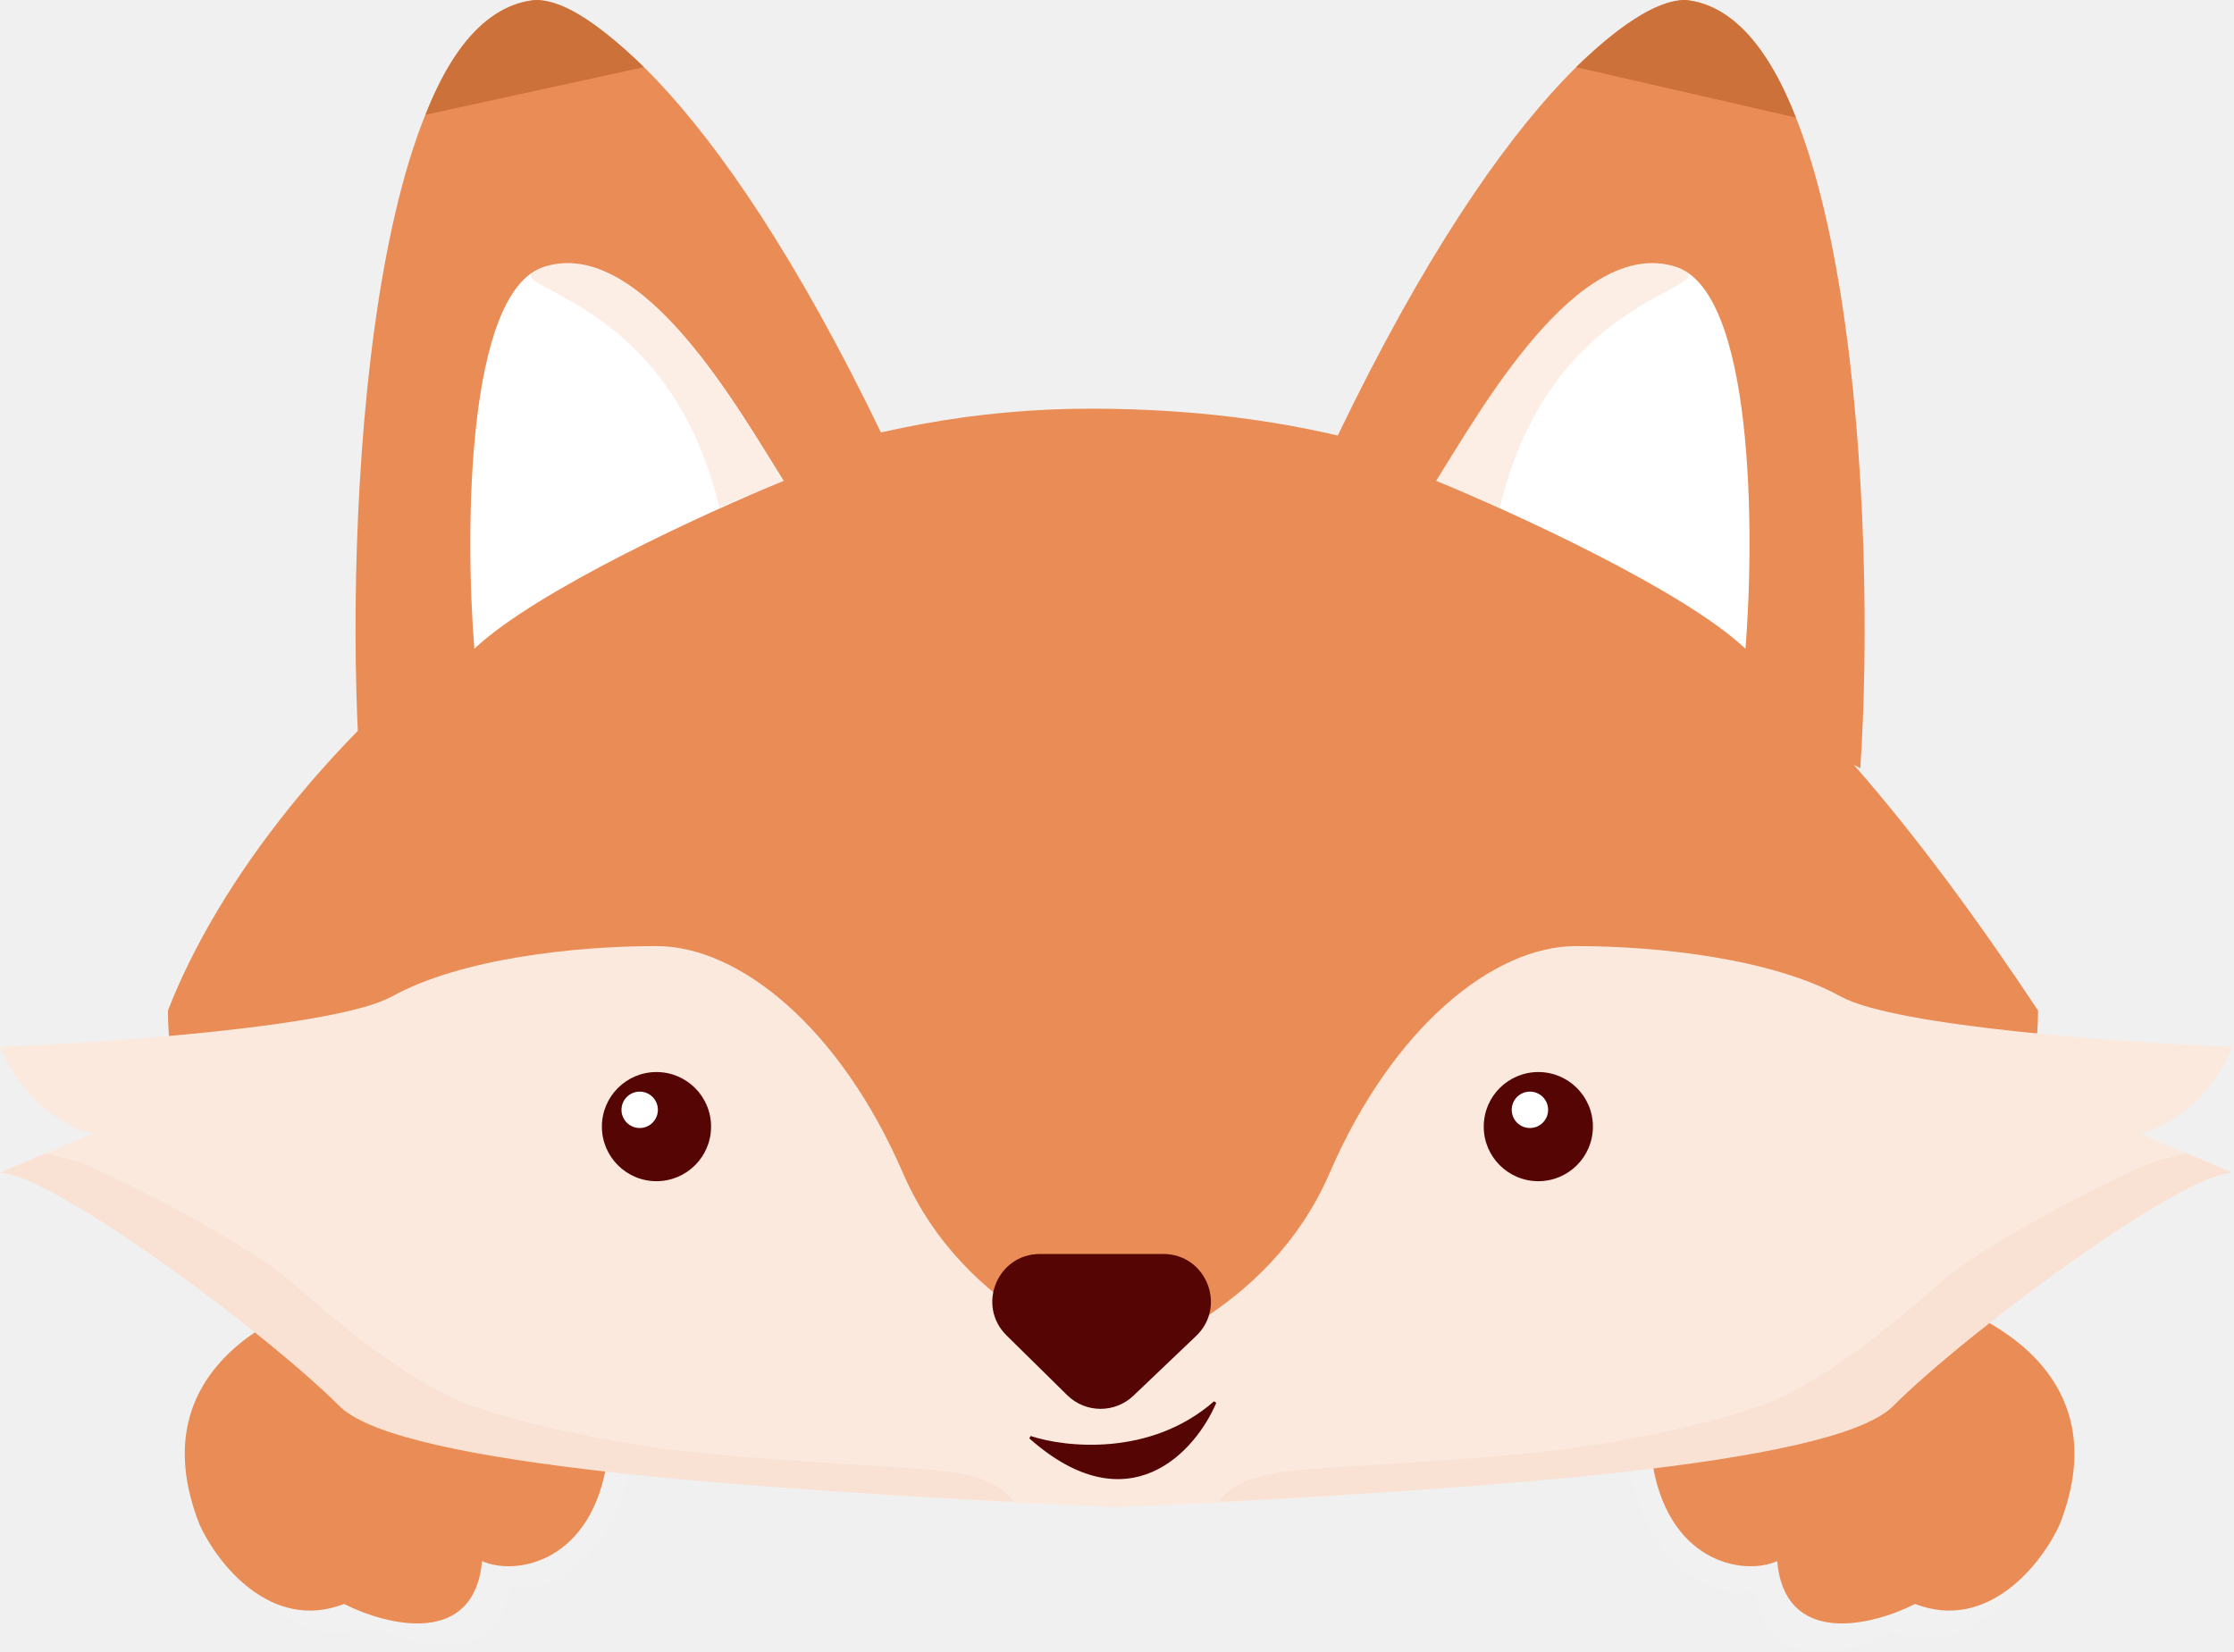
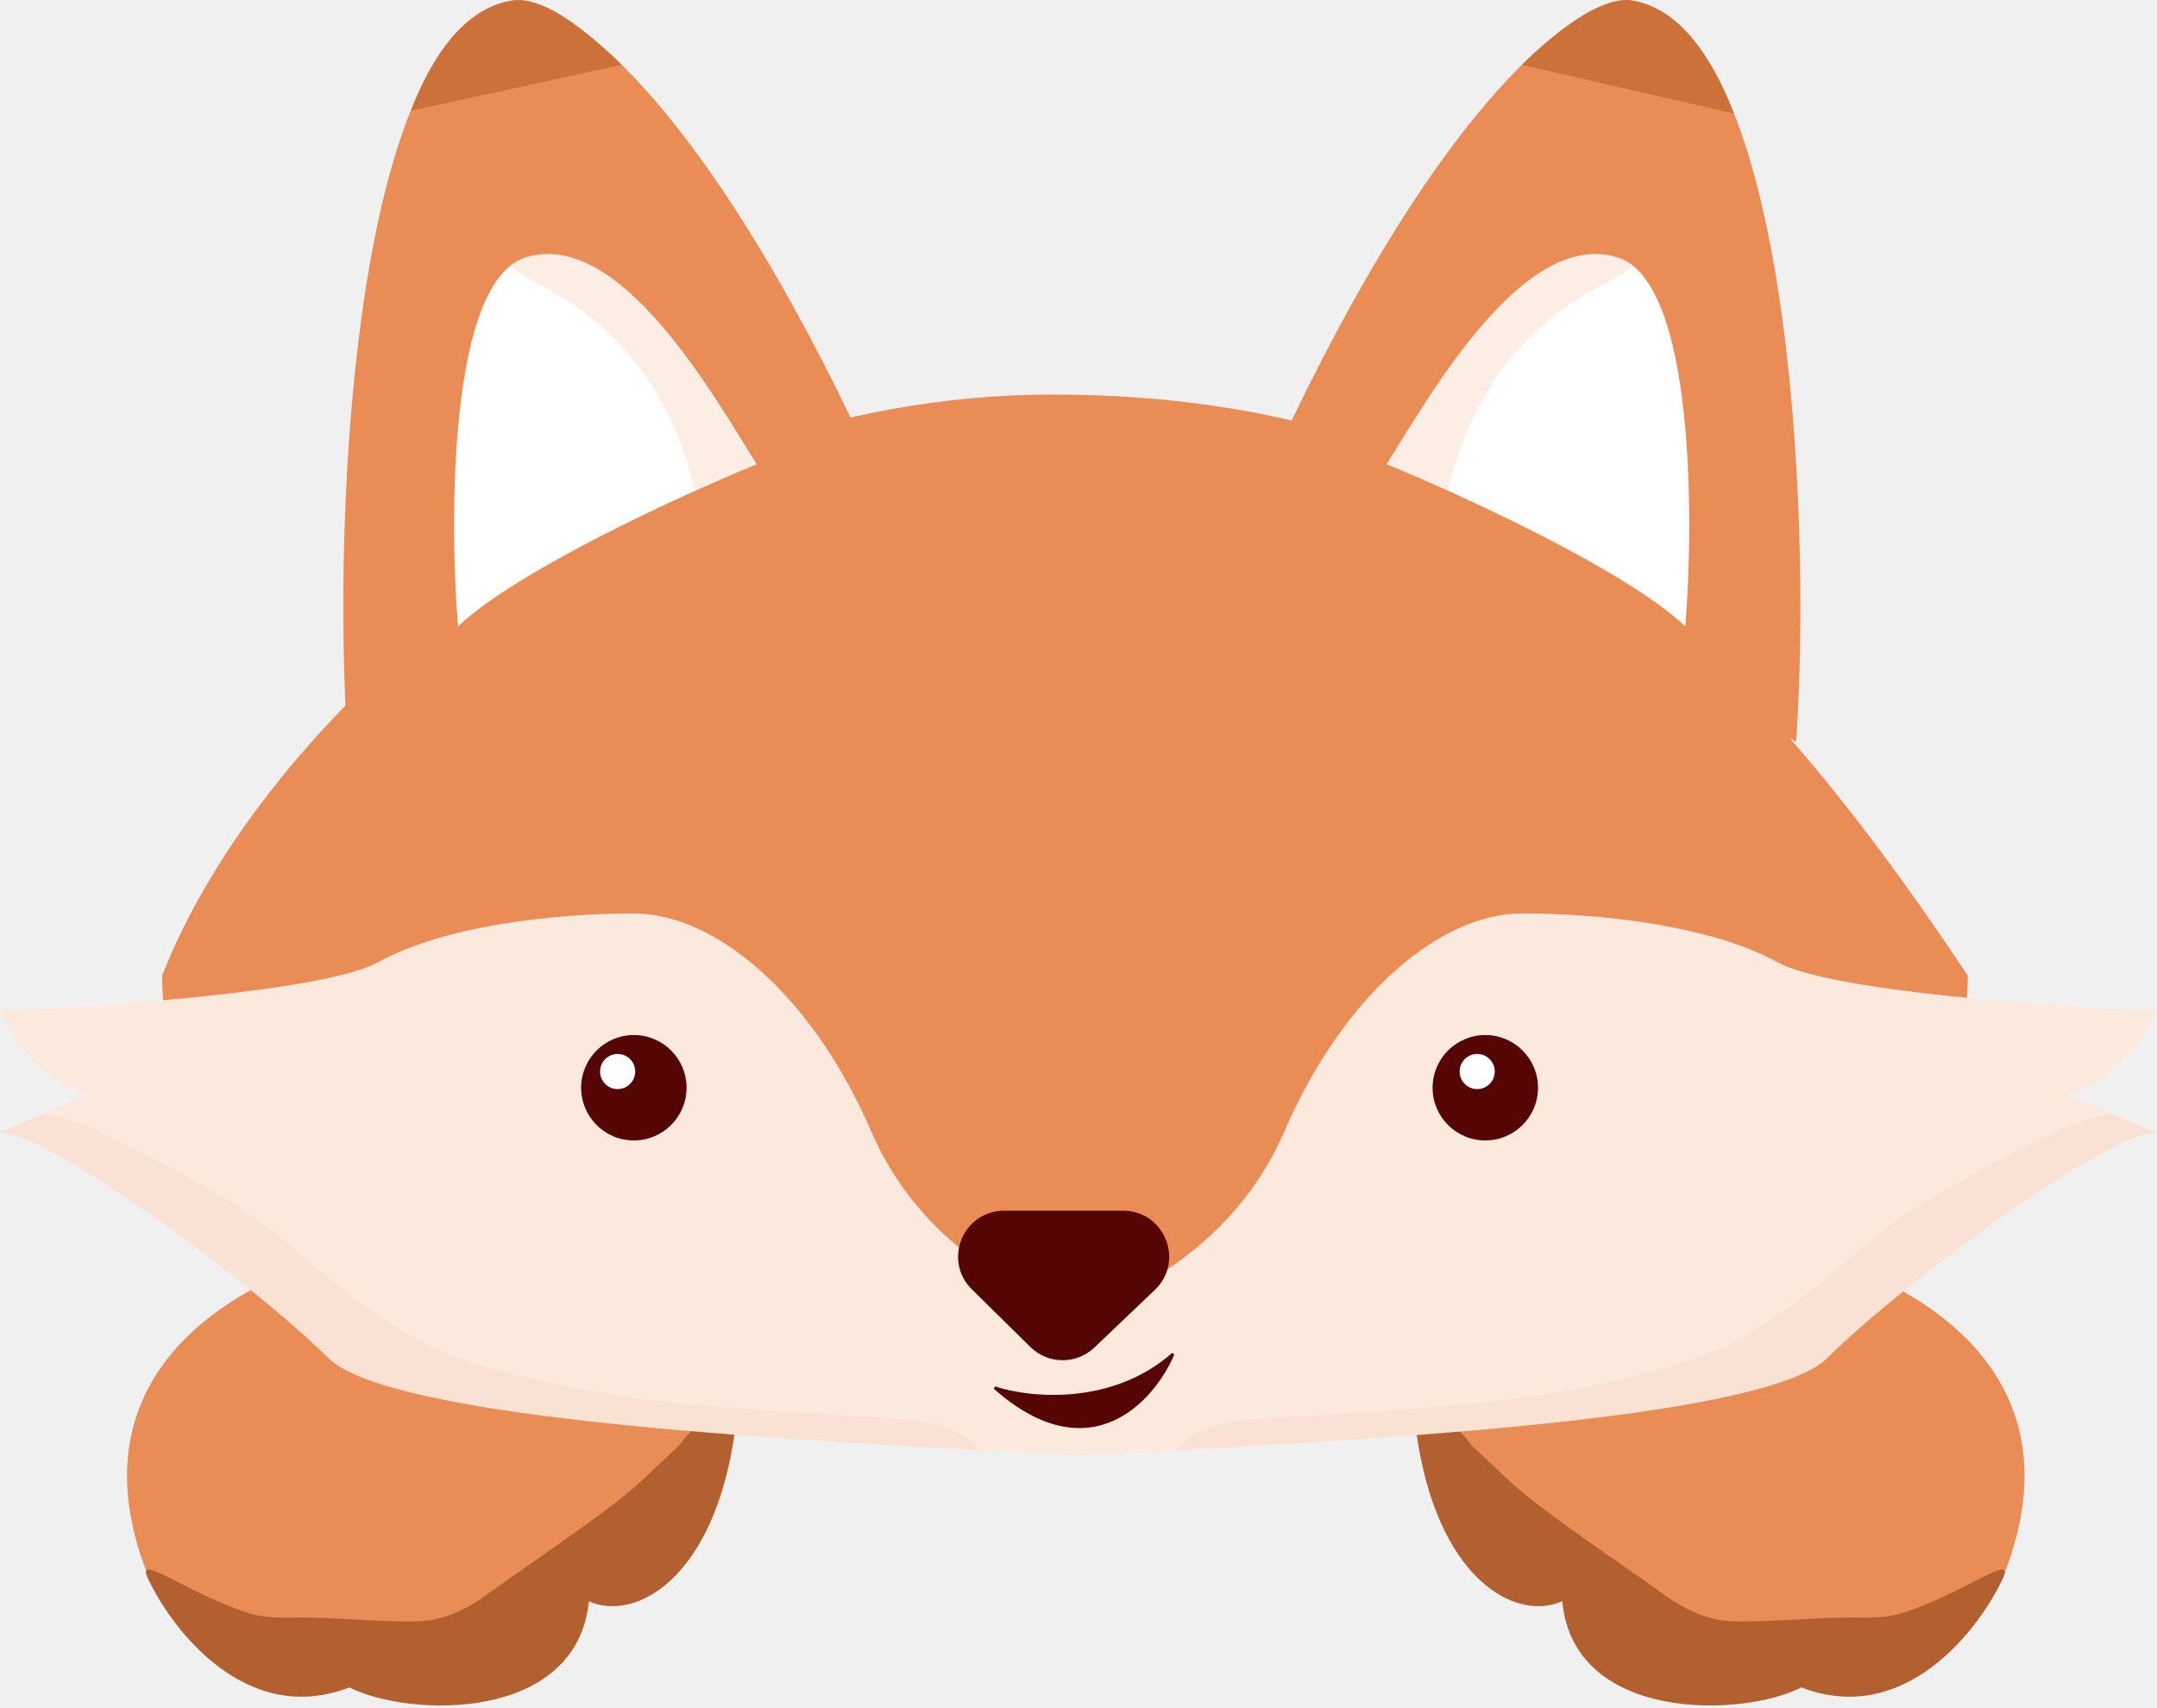
- <svg xmlns="http://www.w3.org/2000/svg" width="798" height="590" viewBox="0 0 798 590" fill="none">
+ <svg xmlns="http://www.w3.org/2000/svg" width="798" height="632" viewBox="0 0 798 632" fill="none">
+   <path d="M741.282 582.927C773.943 500.293 695.07 466.545 651.551 460L524 529.5C531.485 583.451 560.422 599.825 578 592C582.083 636.732 644.321 635.142 666.435 623.902C704.54 638.585 732.21 602.703 741.282 582.927Z" fill="#EA8C55" />
+   <path d="M666.435 624.402C704.54 639.085 732.21 603.203 741.282 583.427C744.632 574.952 727.884 588.721 704.741 596.587C699.431 598.392 693.766 598.668 688.159 598.548C672.902 598.222 657.702 600.266 641.615 599.952C632.438 599.773 623.831 595.966 616.384 590.601C597.366 576.899 570.433 559.139 558.975 548.5L544.598 535.009C541.698 531.17 538.709 527.611 534.998 526L524 530C531.485 583.951 560.422 600.325 578 592.5C582.083 637.232 644.321 635.642 666.435 624.402Z" fill="#B26030" />
  <path d="M81.321 552.777C58.802 495.788 113.185 472.514 143.191 468L225.5 521C220.339 558.208 194.309 571.126 182.19 565.729C179.375 596.579 148.176 588.788 132.928 581.036C106.655 591.162 87.576 566.416 81.321 552.777Z" fill="#F1F1F1" />
-   <path d="M71.321 544.777C48.802 487.788 103.185 464.514 133.191 460L217 521C211.839 558.208 184.309 563.126 172.19 557.729C169.375 588.579 138.176 580.788 122.928 573.036C96.655 583.162 77.576 558.416 71.321 544.777Z" fill="#EA8C55" />
-   <path d="M727.679 554.777C750.198 497.788 695.815 474.514 665.809 470L582 523C587.161 560.208 614.691 573.126 626.81 567.729C629.625 598.579 660.824 590.788 676.072 583.036C702.345 593.162 721.423 568.416 727.679 554.777Z" fill="#F1F1F1" />
-   <path d="M735.679 544.777C758.198 487.788 703.815 464.514 673.809 460L590 521C595.161 558.208 622.691 563.126 634.81 557.729C637.625 588.579 668.824 580.788 684.072 573.036C710.345 583.162 729.423 558.416 735.679 544.777Z" fill="#EA8C55" />
+   <path d="M54.718 582.927C22.057 500.293 100.93 466.545 144.449 460L272 529.5C264.515 583.451 235.578 599.825 218 592C213.917 636.732 151.679 635.142 129.565 623.902C91.46 638.585 63.79 602.703 54.718 582.927Z" fill="#EA8C55" />
+   <path d="M129.274 624.402C91.17 639.085 63.499 603.203 54.427 583.427C51.077 574.952 67.825 588.721 90.969 596.587C96.279 598.392 101.943 598.668 107.551 598.548C122.807 598.222 138.007 600.266 154.095 599.952C163.272 599.773 171.879 595.966 179.326 590.601C198.344 576.899 225.276 559.139 236.734 548.5L251.111 535.009C254.012 531.17 257.001 527.611 260.711 526L271.71 530C264.225 583.951 235.287 600.325 217.71 592.5C213.627 637.232 151.388 635.642 129.274 624.402Z" fill="#B26030" />
  <path d="M728 361C728 467.039 572.582 530 389.5 530C206.418 530 60 467.039 60 361C96 268.5 225 146 389.5 146C554 146 642.5 232.5 728 361Z" fill="#EA8C55" />
  <path d="M140 356C120.4 366.8 38.5 372.5 0 374C8.8 395.2 25.667 403.5 33 405L0 419C18 419 94.5 475.5 121.5 502.5C143.1 524.1 317.167 535.5 401.5 538.5C403 523.5 405.1 492.6 401.5 489C397 484.5 345 471 322.5 419C300 367 264 338 234.5 338C205 338 164.5 342.5 140 356Z" fill="#FBE9DE" />
  <path d="M657.488 356C677.088 366.8 758.988 372.5 797.488 374C788.688 395.2 771.821 403.5 764.488 405L797.488 419C779.488 419 702.988 475.5 675.988 502.5C654.388 524.1 480.321 535.5 395.988 538.5C394.488 523.5 392.388 492.6 395.988 489C400.488 484.5 452.488 471 474.988 419C497.488 367 533.488 338 562.988 338C592.488 338 632.988 342.5 657.488 356Z" fill="#FBE9DE" />
  <path d="M696.5 455.5C707.5 447 728 434.5 760.5 419C769 414.5 772.5 414.5 781 412L797.488 419C779.488 419 702.988 475.5 675.988 502.5C654.388 524.1 521 532 435.5 536.5C441.5 527.5 455.952 526.158 461 525.5C472.5 524 532.092 521.766 564.5 517C581.5 514.5 606 510 628 502.5C655.922 492.981 689.226 461.121 696.5 455.5Z" fill="#F9E1D3" />
  <path d="M100.988 455.5C89.988 447 69.488 434.5 36.988 419C28.488 414.5 24.988 414.5 16.488 412L0 419C18 419 94.5 475.5 121.5 502.5C143.1 524.1 276.488 532 361.988 536.5C355.988 527.5 341.536 526.158 336.488 525.5C324.988 524 265.396 521.766 232.988 517C215.988 514.5 191.488 510 169.488 502.5C141.566 492.981 108.262 461.121 100.988 455.5Z" fill="#F9E1D3" />
  <path d="M321.065 168C258.665 33.6 208.398 0 191.065 0C131.865 5.6 122.565 186.667 128.565 274.5L321.065 168Z" fill="#EA8C55" />
  <path d="M472 168C534.4 33.6 584.667 0 602 0C661.2 5.6 670.5 186.667 664.5 274.5L472 168Z" fill="#EA8C55" />
  <path d="M563 24C577 10.5 591 -8.39233e-05 601.997 0C617.498 1.5 631 15 641.5 42L563 24Z" fill="#CD713B" />
  <path d="M230 24C216 10.5 202.5 -8.39233e-05 191.503 0C176.002 1.5 162.5 14 152 41L230 24Z" fill="#CD713B" />
  <path d="M169.438 231.777C191.438 210.977 252.271 183.11 279.938 171.777C264.438 147.277 229.438 84.277 194.438 95.277C166.438 104.077 166.104 189.944 169.438 231.777Z" fill="white" />
  <path d="M279.727 171.777C262.834 178.697 258.097 180.791 256.97 181.373C256.98 181.415 256.99 181.458 257 181.5C257 181.5 256.251 181.744 256.97 181.373C237.931 101.003 171.512 103.496 194.227 95.277C229.227 84.277 264.227 147.277 279.727 171.777Z" fill="#EA8C55" fill-opacity="0.15" />
  <path d="M623.5 231.777C601.5 210.977 540.667 183.11 513 171.777C528.5 147.277 563.5 84.277 598.5 95.277C626.5 104.077 626.833 189.944 623.5 231.777Z" fill="white" />
  <path d="M513 171.777C529.893 178.697 534.63 180.791 535.757 181.373C535.747 181.415 535.737 181.458 535.727 181.5C535.727 181.5 536.476 181.744 535.757 181.373C554.796 101.003 621.215 103.496 598.5 95.277C563.5 84.277 528.5 147.277 513 171.777Z" fill="#EA8C55" fill-opacity="0.15" />
  <circle cx="234.5" cy="402.5" r="19.5" fill="#560505" />
  <circle cx="228.5" cy="396.5" r="6.5" fill="white" />
  <circle cx="549.5" cy="402.5" r="19.5" fill="#560505" />
  <circle cx="546.5" cy="396.5" r="6.5" fill="white" />
  <path d="M404.868 498.637C398.223 504.97 387.75 504.883 381.21 498.442L359.555 477.111C348.721 466.44 356.277 448 371.484 448H415.521C430.864 448 438.356 466.721 427.249 477.306L404.868 498.637Z" fill="#560505" />
  <path d="M368 513.5C380.5 517.667 411.2 521 434 501C426.667 518.167 403.2 544.7 368 513.5Z" fill="#560505" stroke="#560505" />
</svg>
